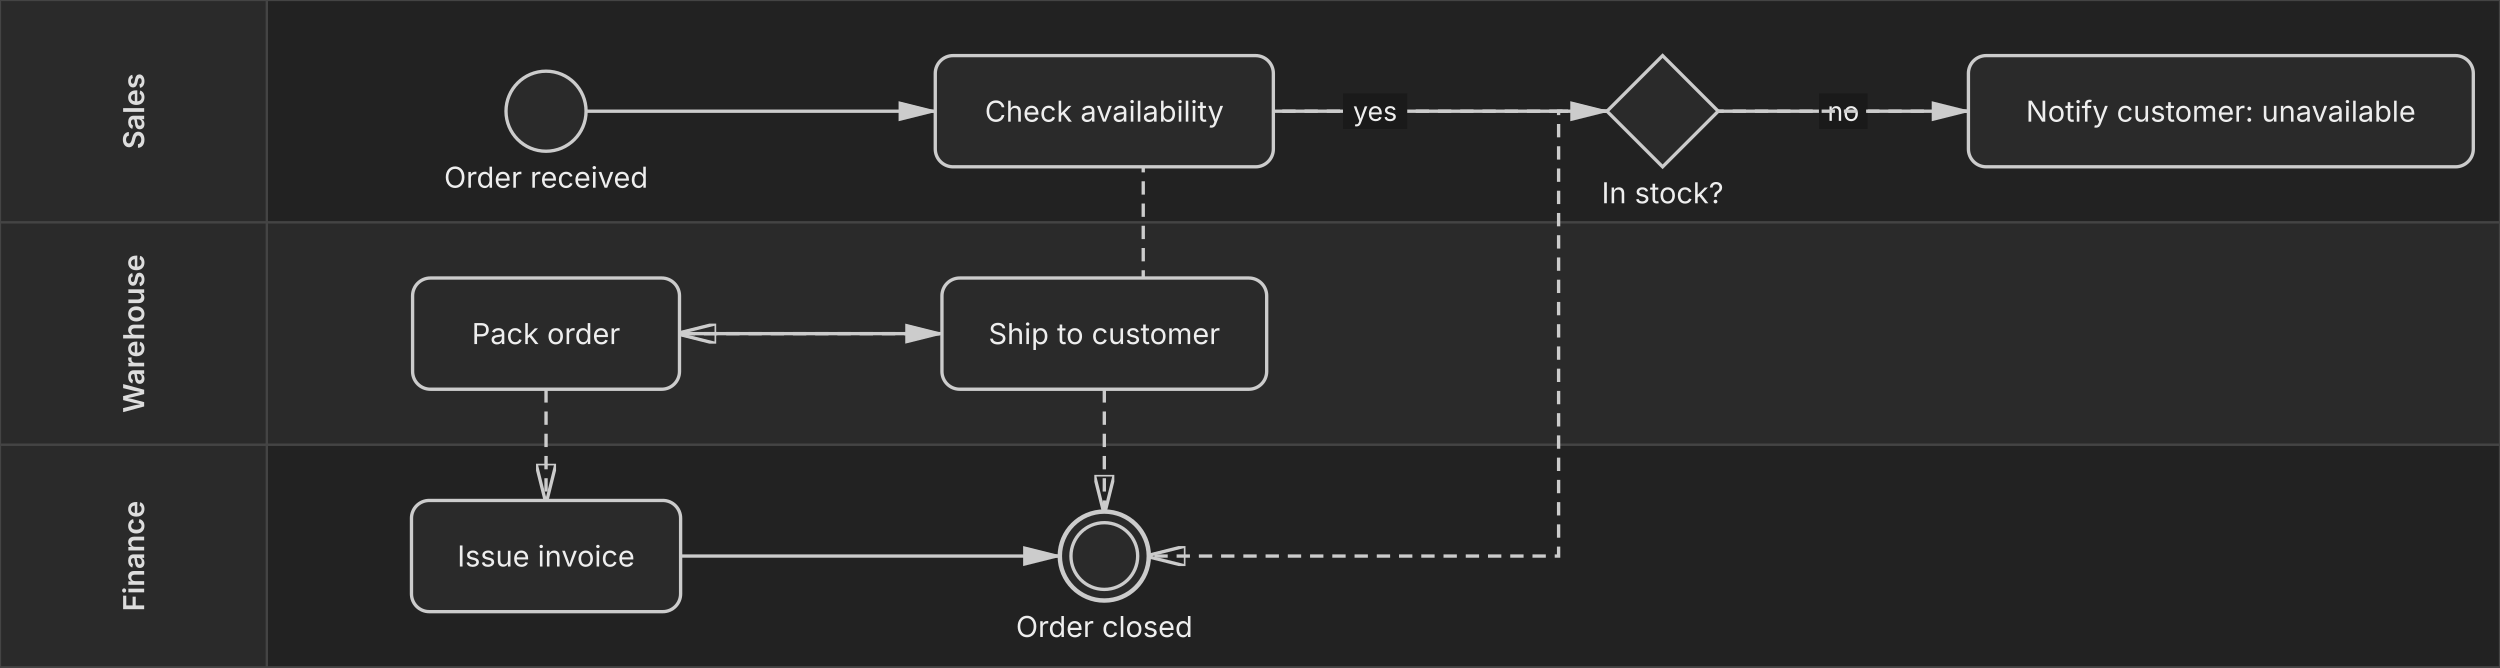
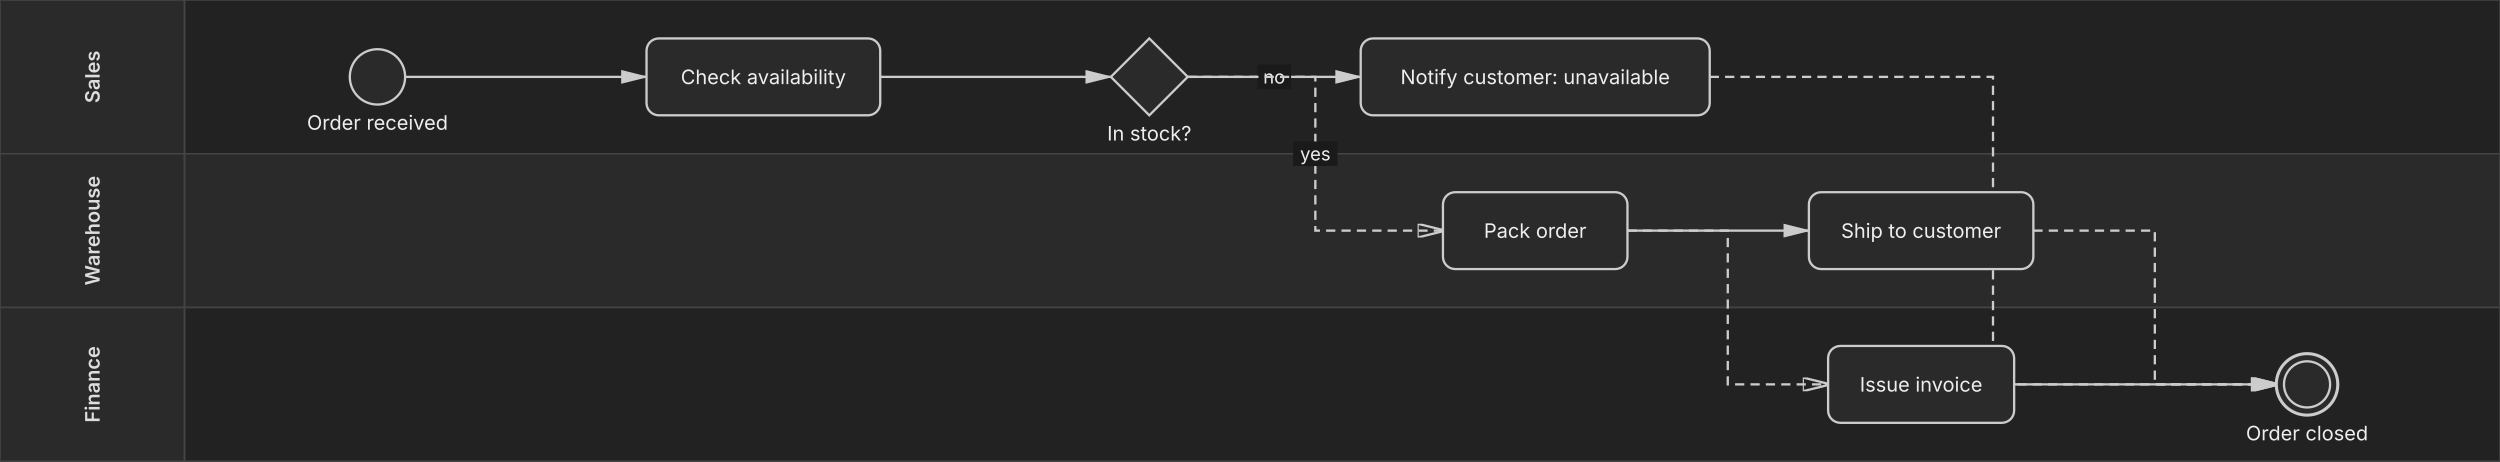
- <svg xmlns="http://www.w3.org/2000/svg" width="1124" height="300" viewBox="0 0 1124 300">
+ <svg xmlns="http://www.w3.org/2000/svg" width="1626" height="300" viewBox="0 0 1626 300">
  <defs>
    <marker id="arrow-seq" viewBox="0 0 12 6" refX="11" refY="3" markerWidth="12" markerHeight="6" orient="auto">
      <path d="M 0 0 L 12 3 L 0 6 z" fill="#cccccc" />
    </marker>
    <marker id="arrow-msg" viewBox="0 0 12 6" refX="11" refY="3" markerWidth="12" markerHeight="6" orient="auto">
      <path d="M 0 0 L 12 3 L 0 6 z" fill="none" stroke="#cccccc" stroke-width="1" />
    </marker>
  </defs>
-   <rect x="0" y="0" width="1124" height="300" fill="#1a1a1a" />
+   <rect x="0" y="0" width="1626" height="300" fill="#1a1a1a" />
  <g class="lanes">
-     <rect x="120" y="0" width="1004" height="100" fill="#222222" />
+     <rect x="120" y="0" width="1506" height="100" fill="#222222" />
    <rect x="0" y="0" width="120" height="100" fill="#2a2a2a" />
    <rect x="0" y="0" width="120" height="100" fill="none" stroke="#444444" stroke-width="1" />
-     <rect x="120" y="0" width="1004" height="100" fill="none" stroke="#444444" stroke-width="1" />
+     <rect x="120" y="0" width="1506" height="100" fill="none" stroke="#444444" stroke-width="1" />
    <text x="60" y="50" font-family="system-ui, -apple-system, sans-serif" font-size="13" font-weight="600" fill="#dddddd" text-anchor="middle" dominant-baseline="middle" transform="rotate(-90 60 50)">Sales</text>
-     <rect x="120" y="100" width="1004" height="100" fill="#2a2a2a" />
+     <rect x="120" y="100" width="1506" height="100" fill="#2a2a2a" />
    <rect x="0" y="100" width="120" height="100" fill="#2a2a2a" />
    <rect x="0" y="100" width="120" height="100" fill="none" stroke="#444444" stroke-width="1" />
-     <rect x="120" y="100" width="1004" height="100" fill="none" stroke="#444444" stroke-width="1" />
+     <rect x="120" y="100" width="1506" height="100" fill="none" stroke="#444444" stroke-width="1" />
    <text x="60" y="150" font-family="system-ui, -apple-system, sans-serif" font-size="13" font-weight="600" fill="#dddddd" text-anchor="middle" dominant-baseline="middle" transform="rotate(-90 60 150)">Warehouse</text>
-     <rect x="120" y="200" width="1004" height="100" fill="#222222" />
+     <rect x="120" y="200" width="1506" height="100" fill="#222222" />
    <rect x="0" y="200" width="120" height="100" fill="#2a2a2a" />
    <rect x="0" y="200" width="120" height="100" fill="none" stroke="#444444" stroke-width="1" />
-     <rect x="120" y="200" width="1004" height="100" fill="none" stroke="#444444" stroke-width="1" />
+     <rect x="120" y="200" width="1506" height="100" fill="none" stroke="#444444" stroke-width="1" />
    <text x="60" y="250" font-family="system-ui, -apple-system, sans-serif" font-size="13" font-weight="600" fill="#dddddd" text-anchor="middle" dominant-baseline="middle" transform="rotate(-90 60 250)">Finance</text>
  </g>
  <g class="edges">
    <path d="M 263.5 50 L 420.5 50" fill="none" stroke="#cccccc" stroke-width="1.5" marker-end="url(#arrow-seq)" />
    <path d="M 572.5 50 L 722.5 50" fill="none" stroke="#cccccc" stroke-width="1.5" marker-end="url(#arrow-seq)" />
    <path d="M 772.5 50 L 885 50" fill="none" stroke="#cccccc" stroke-width="1.5" marker-end="url(#arrow-seq)" />
    <rect x="817.79" y="42" width="21.92" height="16" fill="#1a1a1a" />
    <text x="828.75" y="50" font-family="system-ui, -apple-system, sans-serif" font-size="12" fill="#eeeeee" text-anchor="middle" dominant-baseline="middle">no</text>
-     <path d="M 885 50 L 700.75 50 L 700.75 250 L 516.5 250" fill="none" stroke="#cccccc" stroke-width="1.5" stroke-dasharray="6 4" marker-end="url(#arrow-msg)" />
-     <path d="M 722.5 50 L 514 50 L 514 150 L 305.5 150" fill="none" stroke="#cccccc" stroke-width="1.5" stroke-dasharray="6 4" marker-end="url(#arrow-msg)" />
-     <rect x="603.81" y="42" width="28.88" height="16" fill="#1a1a1a" />
-     <text x="618.25" y="50" font-family="system-ui, -apple-system, sans-serif" font-size="12" fill="#eeeeee" text-anchor="middle" dominant-baseline="middle">yes</text>
-     <path d="M 305.5 150 L 423.5 150" fill="none" stroke="#cccccc" stroke-width="1.5" marker-end="url(#arrow-seq)" />
-     <path d="M 245.5 175 L 245.5 225" fill="none" stroke="#cccccc" stroke-width="1.5" stroke-dasharray="6 4" marker-end="url(#arrow-msg)" />
-     <path d="M 496.5 175 L 496.5 230" fill="none" stroke="#cccccc" stroke-width="1.5" stroke-dasharray="6 4" marker-end="url(#arrow-msg)" />
-     <path d="M 306 250 L 476.5 250" fill="none" stroke="#cccccc" stroke-width="1.5" marker-end="url(#arrow-seq)" />
+     <path d="M 1112 50 L 1296.25 50 L 1296.25 250 L 1480.5 250" fill="none" stroke="#cccccc" stroke-width="1.5" stroke-dasharray="6 4" marker-end="url(#arrow-msg)" />
+     <path d="M 772.5 50 L 855.5 50 L 855.5 150 L 938.5 150" fill="none" stroke="#cccccc" stroke-width="1.5" stroke-dasharray="6 4" marker-end="url(#arrow-msg)" />
+     <rect x="841.06" y="92" width="28.88" height="16" fill="#1a1a1a" />
+     <text x="855.5" y="100" font-family="system-ui, -apple-system, sans-serif" font-size="12" fill="#eeeeee" text-anchor="middle" dominant-baseline="middle">yes</text>
+     <path d="M 1058.5 150 L 1176.5 150" fill="none" stroke="#cccccc" stroke-width="1.5" marker-end="url(#arrow-seq)" />
+     <path d="M 1058.5 150 L 1123.75 150 L 1123.75 250 L 1189 250" fill="none" stroke="#cccccc" stroke-width="1.5" stroke-dasharray="6 4" marker-end="url(#arrow-msg)" />
+     <path d="M 1322.5 150 L 1401.5 150 L 1401.5 250 L 1480.5 250" fill="none" stroke="#cccccc" stroke-width="1.5" stroke-dasharray="6 4" marker-end="url(#arrow-msg)" />
+     <path d="M 1310 250 L 1480.5 250" fill="none" stroke="#cccccc" stroke-width="1.5" marker-end="url(#arrow-seq)" />
  </g>
  <g class="nodes">
    <circle cx="245.5" cy="50" r="18" fill="#2a2a2a" stroke="#cccccc" stroke-width="1.5" />
    <text x="245.5" y="84.4" font-family="system-ui, -apple-system, sans-serif" font-size="13" fill="#eeeeee" text-anchor="middle">Order received</text>
    <rect x="420.5" y="25" width="152" height="50" rx="8" ry="8" fill="#2a2a2a" stroke="#cccccc" stroke-width="1.5" />
    <text x="496.5" y="50" font-family="system-ui, -apple-system, sans-serif" font-size="13" fill="#eeeeee" text-anchor="middle" dominant-baseline="middle">Check availability</text>
    <polygon points="747.5,25 772.5,50 747.5,75 722.5,50" fill="#2a2a2a" stroke="#cccccc" stroke-width="1.5" />
    <text x="747.5" y="91.4" font-family="system-ui, -apple-system, sans-serif" font-size="13" fill="#eeeeee" text-anchor="middle">In stock?</text>
    <rect x="885" y="25" width="227" height="50" rx="8" ry="8" fill="#2a2a2a" stroke="#cccccc" stroke-width="1.5" />
    <text x="998.5" y="50" font-family="system-ui, -apple-system, sans-serif" font-size="13" fill="#eeeeee" text-anchor="middle" dominant-baseline="middle">Notify customer: unavailable</text>
-     <rect x="185.5" y="125" width="120" height="50" rx="8" ry="8" fill="#2a2a2a" stroke="#cccccc" stroke-width="1.5" />
-     <text x="245.5" y="150" font-family="system-ui, -apple-system, sans-serif" font-size="13" fill="#eeeeee" text-anchor="middle" dominant-baseline="middle">Pack order</text>
-     <rect x="423.5" y="125" width="146" height="50" rx="8" ry="8" fill="#2a2a2a" stroke="#cccccc" stroke-width="1.5" />
-     <text x="496.5" y="150" font-family="system-ui, -apple-system, sans-serif" font-size="13" fill="#eeeeee" text-anchor="middle" dominant-baseline="middle">Ship to customer</text>
-     <rect x="185" y="225" width="121" height="50" rx="8" ry="8" fill="#2a2a2a" stroke="#cccccc" stroke-width="1.5" />
-     <text x="245.5" y="250" font-family="system-ui, -apple-system, sans-serif" font-size="13" fill="#eeeeee" text-anchor="middle" dominant-baseline="middle">Issue invoice</text>
-     <circle cx="496.5" cy="250" r="20" fill="#2a2a2a" stroke="#cccccc" stroke-width="2" />
-     <circle cx="496.5" cy="250" r="15" fill="none" stroke="#cccccc" stroke-width="1.5" />
-     <text x="496.5" y="286.4" font-family="system-ui, -apple-system, sans-serif" font-size="13" fill="#eeeeee" text-anchor="middle">Order closed</text>
+     <rect x="938.5" y="125" width="120" height="50" rx="8" ry="8" fill="#2a2a2a" stroke="#cccccc" stroke-width="1.5" />
+     <text x="998.5" y="150" font-family="system-ui, -apple-system, sans-serif" font-size="13" fill="#eeeeee" text-anchor="middle" dominant-baseline="middle">Pack order</text>
+     <rect x="1176.5" y="125" width="146" height="50" rx="8" ry="8" fill="#2a2a2a" stroke="#cccccc" stroke-width="1.5" />
+     <text x="1249.5" y="150" font-family="system-ui, -apple-system, sans-serif" font-size="13" fill="#eeeeee" text-anchor="middle" dominant-baseline="middle">Ship to customer</text>
+     <rect x="1189" y="225" width="121" height="50" rx="8" ry="8" fill="#2a2a2a" stroke="#cccccc" stroke-width="1.5" />
+     <text x="1249.5" y="250" font-family="system-ui, -apple-system, sans-serif" font-size="13" fill="#eeeeee" text-anchor="middle" dominant-baseline="middle">Issue invoice</text>
+     <circle cx="1500.5" cy="250" r="20" fill="#2a2a2a" stroke="#cccccc" stroke-width="2" />
+     <circle cx="1500.5" cy="250" r="15" fill="none" stroke="#cccccc" stroke-width="1.5" />
+     <text x="1500.5" y="286.4" font-family="system-ui, -apple-system, sans-serif" font-size="13" fill="#eeeeee" text-anchor="middle">Order closed</text>
  </g>
</svg>
